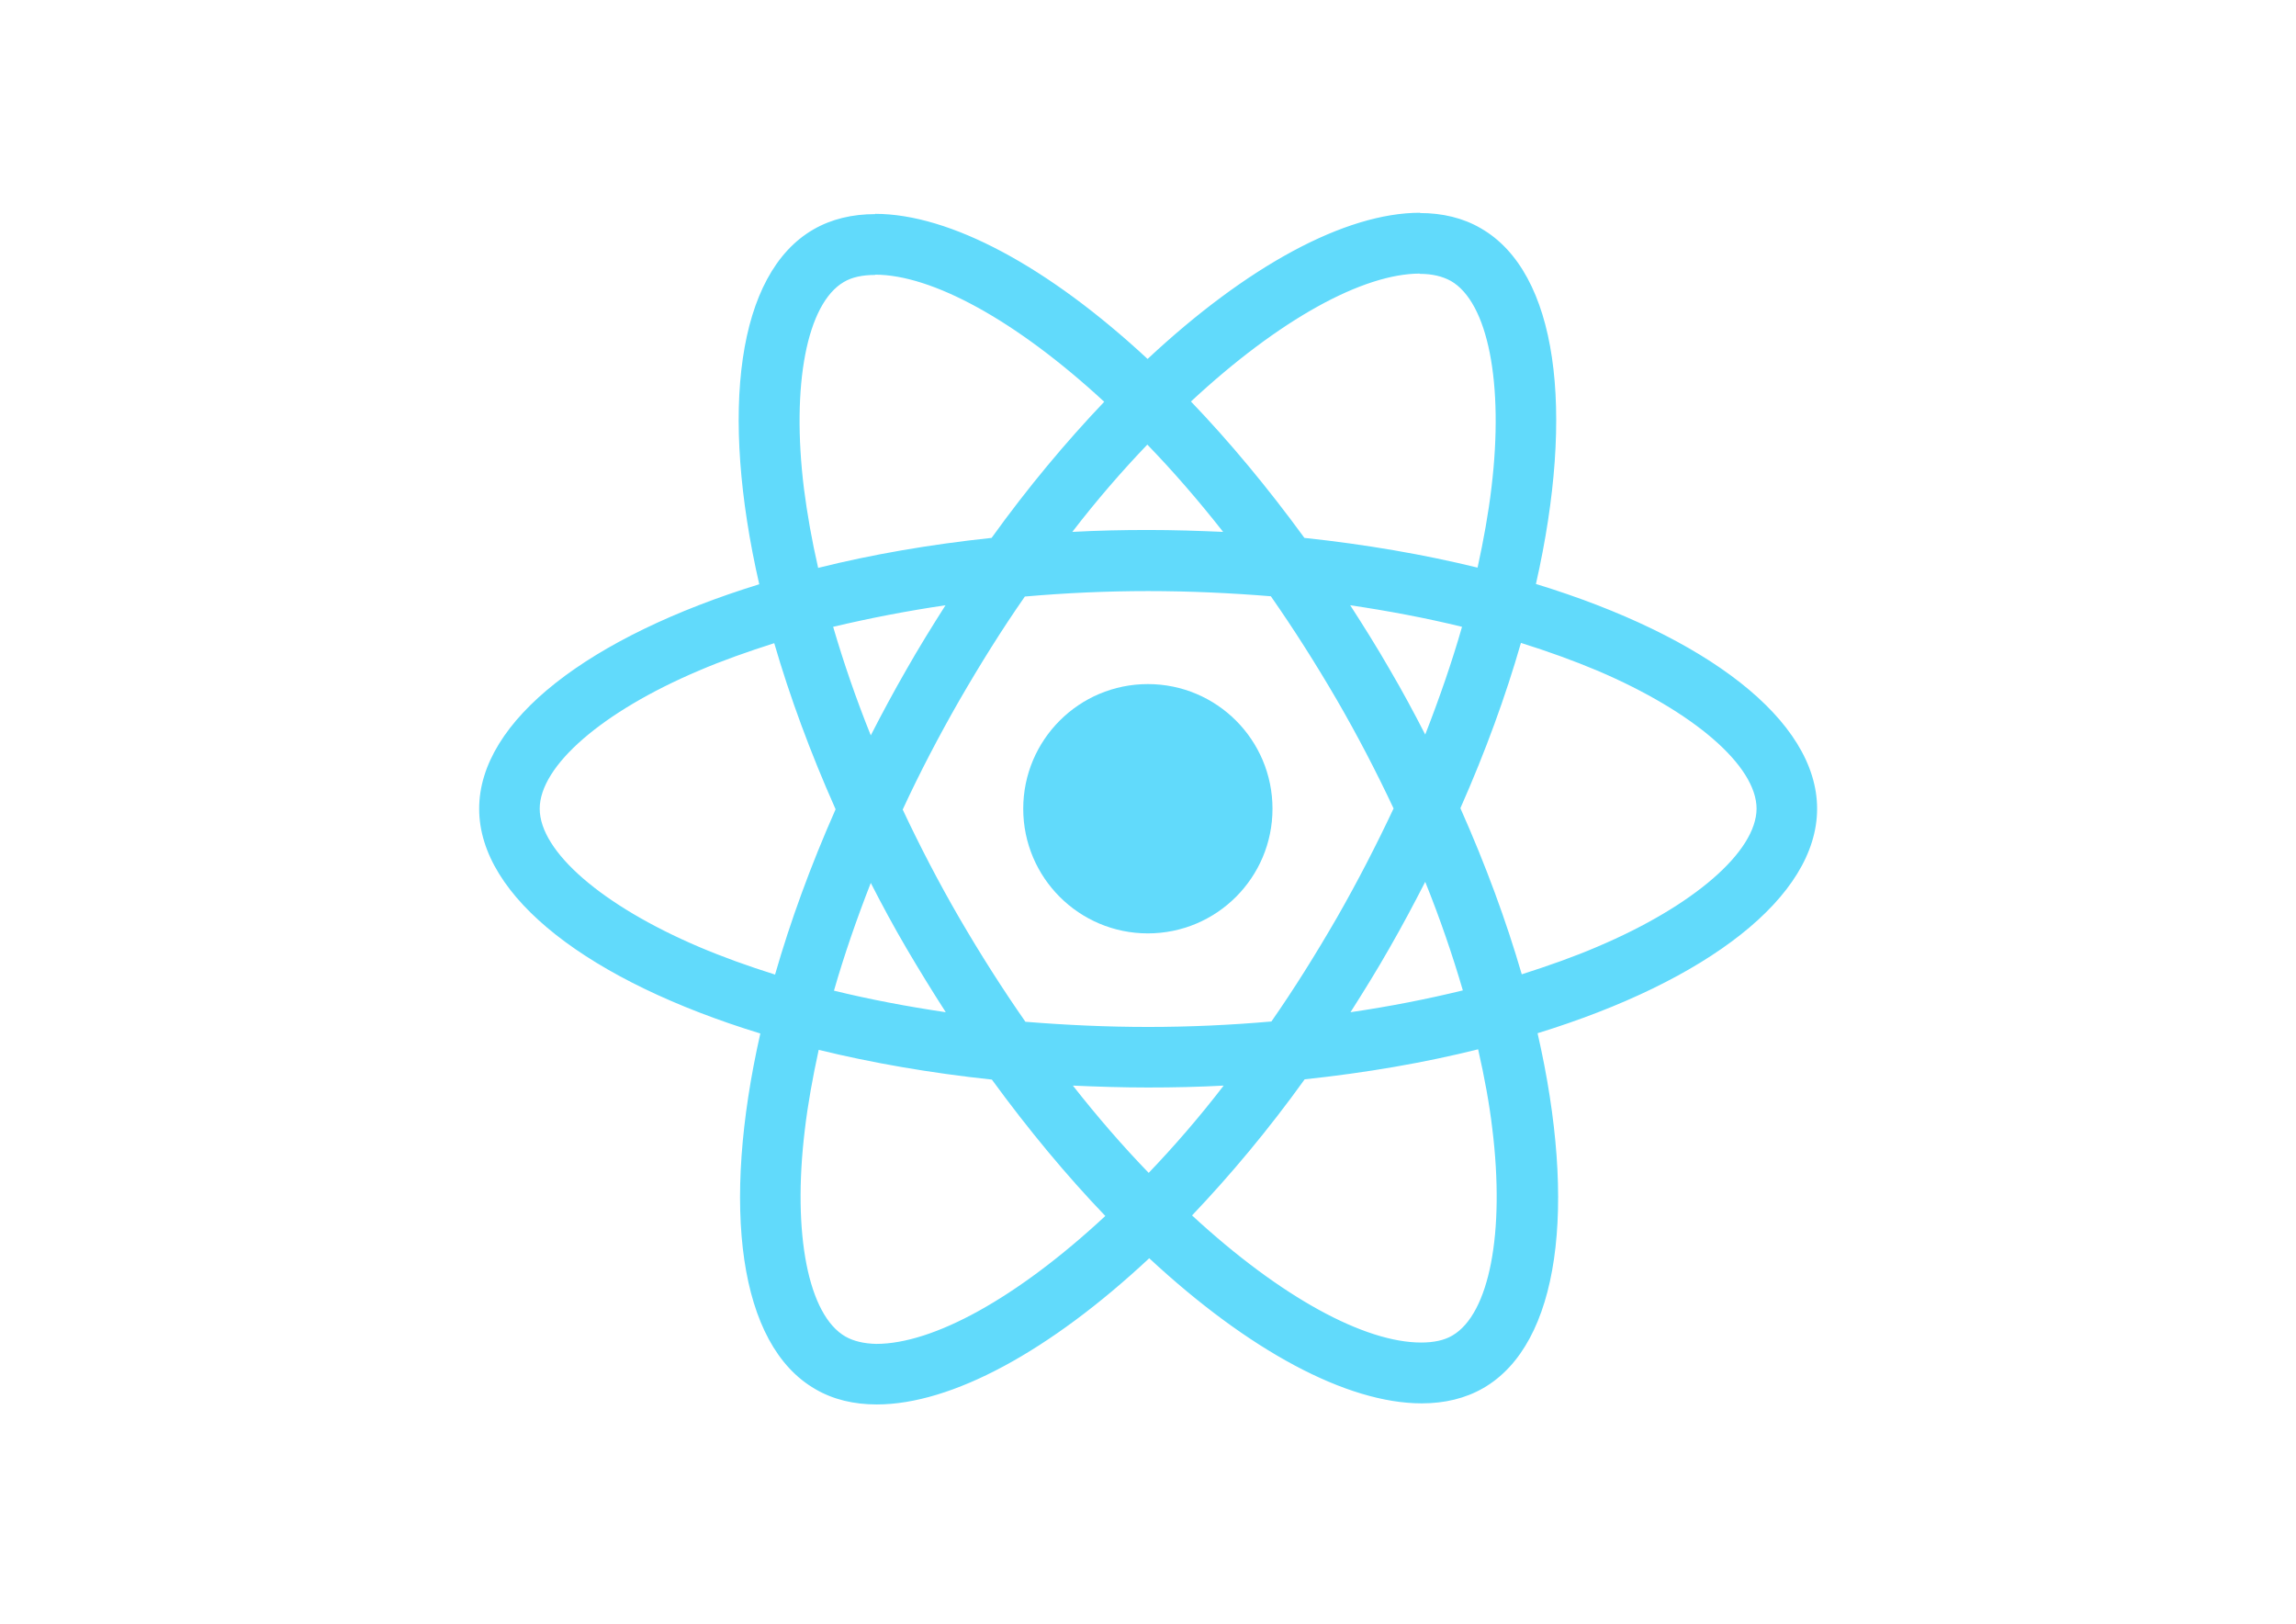
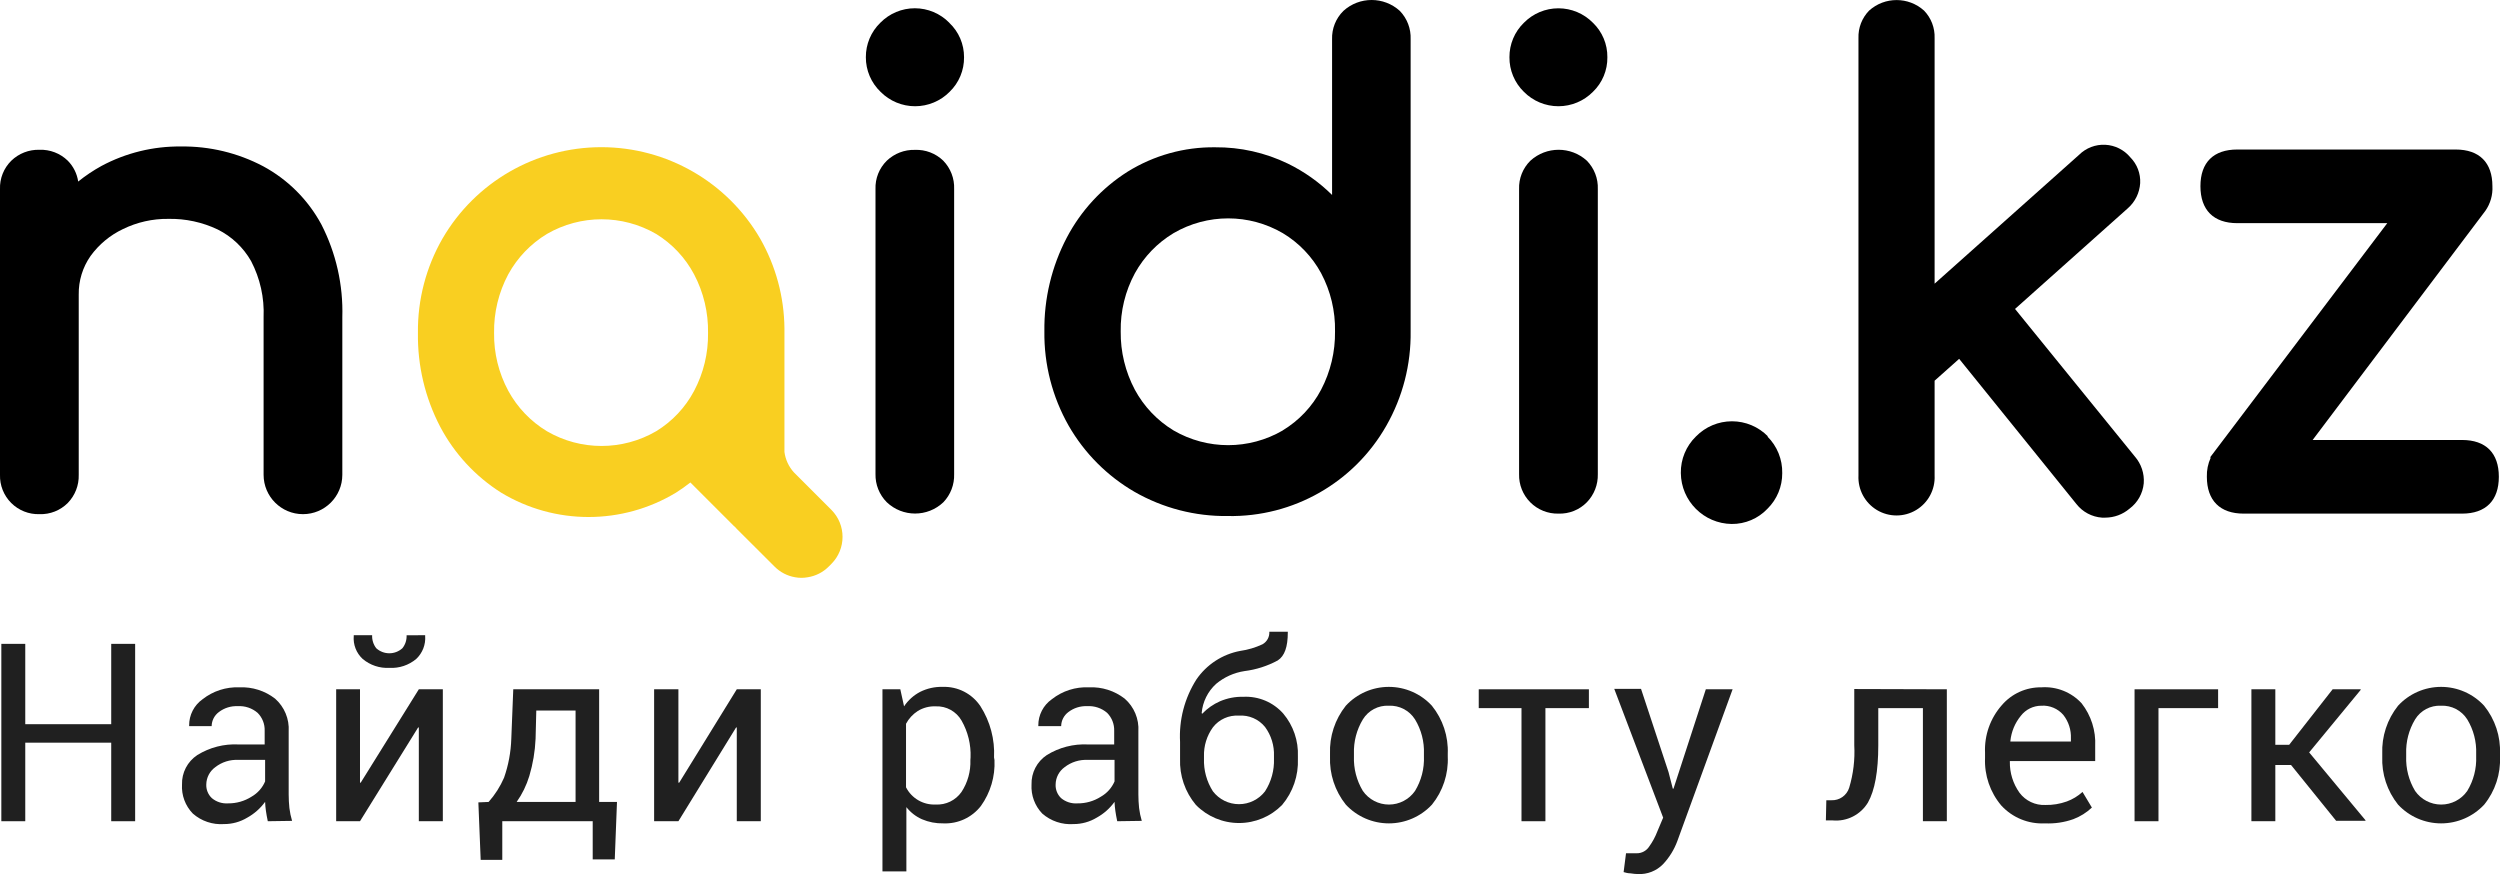
- <svg xmlns="http://www.w3.org/2000/svg" viewBox="0 0 841.9 595.3">
-   <g fill="#61DAFB">
-     <path d="M666.3 296.5c0-32.5-40.7-63.3-103.1-82.4 14.4-63.6 8-114.2-20.2-130.4-6.5-3.8-14.1-5.6-22.4-5.6v22.3c4.6 0 8.3.9 11.4 2.6 13.6 7.8 19.5 37.5 14.9 75.7-1.1 9.4-2.9 19.3-5.1 29.4-19.6-4.8-41-8.5-63.5-10.9-13.5-18.5-27.5-35.3-41.6-50 32.6-30.3 63.2-46.9 84-46.9V78c-27.5 0-63.5 19.6-99.9 53.6-36.4-33.8-72.4-53.2-99.9-53.2v22.3c20.7 0 51.4 16.5 84 46.6-14 14.7-28 31.4-41.3 49.9-22.6 2.4-44 6.1-63.6 11-2.3-10-4-19.7-5.2-29-4.7-38.2 1.1-67.9 14.6-75.8 3-1.8 6.9-2.6 11.5-2.6V78.5c-8.4 0-16 1.8-22.6 5.6-28.1 16.2-34.4 66.7-19.9 130.1-62.2 19.2-102.7 49.9-102.7 82.3 0 32.5 40.7 63.3 103.1 82.4-14.4 63.6-8 114.2 20.2 130.4 6.5 3.8 14.1 5.6 22.5 5.6 27.5 0 63.5-19.6 99.9-53.6 36.4 33.8 72.4 53.2 99.9 53.2 8.4 0 16-1.8 22.6-5.6 28.1-16.2 34.4-66.7 19.9-130.1 62-19.1 102.5-49.9 102.5-82.3zm-130.2-66.7c-3.7 12.9-8.3 26.2-13.5 39.5-4.1-8-8.4-16-13.1-24-4.6-8-9.5-15.8-14.4-23.4 14.2 2.1 27.9 4.7 41 7.9zm-45.8 106.5c-7.8 13.5-15.8 26.3-24.1 38.2-14.9 1.3-30 2-45.2 2-15.1 0-30.2-.7-45-1.9-8.3-11.9-16.4-24.6-24.2-38-7.6-13.1-14.5-26.4-20.8-39.8 6.2-13.4 13.2-26.8 20.7-39.9 7.8-13.5 15.8-26.3 24.1-38.2 14.9-1.3 30-2 45.2-2 15.1 0 30.2.7 45 1.9 8.3 11.9 16.4 24.6 24.2 38 7.6 13.1 14.5 26.4 20.8 39.8-6.3 13.4-13.2 26.8-20.7 39.9zm32.3-13c5.4 13.4 10 26.8 13.8 39.8-13.1 3.2-26.9 5.9-41.2 8 4.9-7.7 9.8-15.6 14.4-23.7 4.6-8 8.9-16.1 13-24.1zM421.2 430c-9.3-9.6-18.6-20.3-27.8-32 9 .4 18.2.7 27.5.7 9.4 0 18.7-.2 27.8-.7-9 11.7-18.3 22.4-27.5 32zm-74.4-58.9c-14.2-2.1-27.9-4.7-41-7.9 3.7-12.9 8.3-26.2 13.5-39.5 4.1 8 8.4 16 13.1 24 4.7 8 9.5 15.8 14.4 23.4zM420.7 163c9.3 9.6 18.6 20.3 27.8 32-9-.4-18.2-.7-27.5-.7-9.4 0-18.7.2-27.8.7 9-11.7 18.3-22.4 27.5-32zm-74 58.9c-4.9 7.7-9.8 15.6-14.4 23.7-4.6 8-8.9 16-13 24-5.4-13.4-10-26.8-13.8-39.8 13.1-3.1 26.9-5.8 41.2-7.9zm-90.5 125.2c-35.4-15.1-58.3-34.9-58.3-50.6 0-15.7 22.9-35.6 58.3-50.6 8.6-3.7 18-7 27.7-10.1 5.7 19.6 13.2 40 22.5 60.9-9.2 20.8-16.6 41.1-22.2 60.6-9.9-3.1-19.3-6.5-28-10.2zM310 490c-13.6-7.8-19.5-37.5-14.9-75.7 1.1-9.4 2.9-19.3 5.1-29.4 19.6 4.8 41 8.5 63.5 10.9 13.5 18.5 27.5 35.3 41.6 50-32.6 30.3-63.2 46.9-84 46.9-4.5-.1-8.3-1-11.3-2.7zm237.2-76.2c4.7 38.2-1.1 67.9-14.6 75.8-3 1.8-6.9 2.6-11.5 2.6-20.7 0-51.4-16.5-84-46.6 14-14.7 28-31.4 41.3-49.9 22.6-2.4 44-6.1 63.6-11 2.3 10.1 4.1 19.8 5.2 29.1zm38.5-66.7c-8.6 3.7-18 7-27.7 10.1-5.7-19.6-13.2-40-22.5-60.9 9.2-20.8 16.6-41.1 22.2-60.6 9.9 3.1 19.3 6.5 28.1 10.2 35.4 15.1 58.3 34.9 58.3 50.6-.1 15.7-23 35.6-58.4 50.6zM320.8 78.4z" />
-     <circle cx="420.9" cy="296.5" r="45.7" />
-     <path d="M520.5 78.1z" />
+ <svg xmlns="http://www.w3.org/2000/svg" viewBox="0 0 280.07 97.91">
+   <defs>
+     <style>.cls-1{fill:#202020;}.cls-2{fill:#f9cf21;}</style>
+   </defs>
+   <g id="Layer_2" data-name="Layer 2">
+     <g id="Layer_1-2" data-name="Layer 1">
+       <path class="cls-1" d="M15.14,92H12.46V83.2H2.83V92H.15V72.13H2.83v9h9.63v-9h2.68Z" />
+       <path class="cls-1" d="M30,92q-.14-.66-.21-1.17a9,9,0,0,1-.09-1,6.16,6.16,0,0,1-2,1.77,5,5,0,0,1-2.6.72,4.78,4.78,0,0,1-3.5-1.18,4.31,4.31,0,0,1-1.21-3.25,3.82,3.82,0,0,1,1.71-3.3,8,8,0,0,1,4.64-1.19h2.91V81.86a2.7,2.7,0,0,0-.79-2,3.12,3.12,0,0,0-2.23-.75,3.23,3.23,0,0,0-2.11.66,2,2,0,0,0-.81,1.58H21.19l0-.08a3.56,3.56,0,0,1,1.51-2.94A6.26,6.26,0,0,1,26.82,77a6.08,6.08,0,0,1,4,1.27,4.53,4.53,0,0,1,1.52,3.67V89a15,15,0,0,0,.08,1.52,8.77,8.77,0,0,0,.3,1.44Zm-4.45-2a4.8,4.8,0,0,0,2.63-.75,3.58,3.58,0,0,0,1.52-1.71V85.13h-3a3.87,3.87,0,0,0-2.59.82,2.43,2.43,0,0,0-1,1.91,2,2,0,0,0,.62,1.55A2.55,2.55,0,0,0,25.54,90Z" />
+       <path class="cls-1" d="M46.92,77.22h2.69V92H46.92V81.5l-.08,0L40.33,92H37.66V77.22h2.67V87.68l.08,0Zm.71-6.06,0,.08a3.21,3.21,0,0,1-1,2.58,4.3,4.3,0,0,1-3,1,4.29,4.29,0,0,1-3-1,3.14,3.14,0,0,1-1-2.58l0-.08h2.06a2.22,2.22,0,0,0,.46,1.46,2.18,2.18,0,0,0,2.93,0,2.16,2.16,0,0,0,.47-1.45Z" />
+       <path class="cls-1" d="M54.74,89.84a10.2,10.2,0,0,0,1.73-2.72,14.6,14.6,0,0,0,.81-4.36l.22-5.54h9.62V89.84h2l-.25,6.44H66.4V92H56.27v4.33H53.85l-.26-6.44ZM60,82.76a17.2,17.2,0,0,1-.7,4.17,10.12,10.12,0,0,1-1.42,2.91h6.6V79.6H60.08Z" />
+       <path class="cls-1" d="M82.54,77.22h2.69V92H82.54V81.5l-.08,0L76,92H73.28V77.22H76V87.68l.09,0Z" />
+       <path class="cls-1" d="M111.41,85.15a8.18,8.18,0,0,1-1.52,5.14,5.05,5.05,0,0,1-4.21,1.95,5.73,5.73,0,0,1-2.39-.46,4.55,4.55,0,0,1-1.75-1.36v7.2H98.86V77.22h2l.42,1.91a4.88,4.88,0,0,1,1.8-1.62,5.28,5.28,0,0,1,2.51-.56,4.88,4.88,0,0,1,4.25,2.17,9.77,9.77,0,0,1,1.52,5.74Zm-2.68-.3a7.72,7.72,0,0,0-1-4.11,3.19,3.19,0,0,0-2.91-1.61,3.55,3.55,0,0,0-2,.52,3.87,3.87,0,0,0-1.32,1.43V88.2a3.55,3.55,0,0,0,3.32,1.93,3.32,3.32,0,0,0,2.89-1.4,6.1,6.1,0,0,0,1-3.59Z" />
+       <path class="cls-1" d="M125.16,92q-.14-.66-.21-1.17a9,9,0,0,1-.09-1,6.09,6.09,0,0,1-2,1.77,5,5,0,0,1-2.59.72,4.81,4.81,0,0,1-3.51-1.18,4.34,4.34,0,0,1-1.2-3.25,3.82,3.82,0,0,1,1.71-3.3,8,8,0,0,1,4.63-1.19h2.92V81.86a2.74,2.74,0,0,0-.79-2,3.13,3.13,0,0,0-2.24-.75,3.22,3.22,0,0,0-2.1.66,2,2,0,0,0-.81,1.58h-2.56l0-.08a3.57,3.57,0,0,1,1.52-2.94A6.25,6.25,0,0,1,122,77a6.06,6.06,0,0,1,4,1.27,4.5,4.5,0,0,1,1.53,3.67V89a15,15,0,0,0,.08,1.52,8.77,8.77,0,0,0,.3,1.44Zm-4.46-2a4.75,4.75,0,0,0,2.63-.75,3.61,3.61,0,0,0,1.53-1.71V85.13h-3a3.9,3.9,0,0,0-2.6.82,2.42,2.42,0,0,0-1,1.91,2,2,0,0,0,.61,1.55A2.57,2.57,0,0,0,120.7,90Z" />
+       <path class="cls-1" d="M139.31,78.06a5.6,5.6,0,0,1,4.45,1.88,7,7,0,0,1,1.64,4.8V85a7.56,7.56,0,0,1-1.77,5.18,6.77,6.77,0,0,1-9.65,0A7.59,7.59,0,0,1,132.2,85V83.12a11.86,11.86,0,0,1,1.83-7,7.66,7.66,0,0,1,4.91-3.2,8.8,8.8,0,0,0,2.49-.74,1.5,1.5,0,0,0,.77-1.41h2.07l0,.08c0,1.6-.35,2.64-1.13,3.14a10.57,10.57,0,0,1-3.72,1.19,6.49,6.49,0,0,0-3.18,1.43,5,5,0,0,0-1.62,3.28l.06.07a6.18,6.18,0,0,1,2-1.4A6.29,6.29,0,0,1,139.31,78.06Zm-.53,2.11a3.4,3.4,0,0,0-2.9,1.31,5.28,5.28,0,0,0-1,3.26V85a6.38,6.38,0,0,0,1,3.65,3.68,3.68,0,0,0,5.84,0,6.31,6.31,0,0,0,1-3.65v-.3a5.17,5.17,0,0,0-1-3.26A3.46,3.46,0,0,0,138.78,80.17Z" />
+       <path class="cls-1" d="M149,84.45a8.14,8.14,0,0,1,1.77-5.39,6.56,6.56,0,0,1,9.64,0,8.05,8.05,0,0,1,1.78,5.39v.3a8,8,0,0,1-1.77,5.39,6.59,6.59,0,0,1-9.65,0A8.1,8.1,0,0,1,149,84.75Zm2.68.29a7,7,0,0,0,1,3.87,3.56,3.56,0,0,0,5.84,0,6.91,6.91,0,0,0,1-3.87v-.3a6.91,6.91,0,0,0-1-3.85,3.3,3.3,0,0,0-2.94-1.53,3.22,3.22,0,0,0-2.9,1.53,7,7,0,0,0-1,3.85Z" />
+       <path class="cls-1" d="M178,79.33h-4.87V92h-2.68V79.33h-4.79V77.22H178Z" />
+       <path class="cls-1" d="M186.92,86.49l.48,1.86h.08l3.62-11.13h3l-6.19,17a7.63,7.63,0,0,1-1.6,2.59,3.68,3.68,0,0,1-2.81,1.11,5.86,5.86,0,0,1-.83-.08c-.34,0-.6-.1-.78-.14l.27-2.11.48,0,.72,0a1.64,1.64,0,0,0,1.4-.76,7.4,7.4,0,0,0,.91-1.69l.65-1.54-5.48-14.43h3Z" />
+       <path class="cls-1" d="M218.1,77.22V92h-2.68V79.33h-5V83.5q0,4.36-1.16,6.41a4.17,4.17,0,0,1-3.95,2h-.76l.05-2.26h.56a2,2,0,0,0,2-1.4,13.92,13.92,0,0,0,.57-4.76v-6.3Z" />
+       <path class="cls-1" d="M229.1,92.24a6.21,6.21,0,0,1-4.9-2,7.74,7.74,0,0,1-1.82-5.32v-.6A7.54,7.54,0,0,1,224.26,79,5.72,5.72,0,0,1,228.69,77a5.61,5.61,0,0,1,4.51,1.79,7.21,7.21,0,0,1,1.52,4.8v1.67h-9.56l0,.07a5.81,5.81,0,0,0,1.08,3.48,3.43,3.43,0,0,0,2.9,1.37,6.73,6.73,0,0,0,2.39-.39,5.34,5.34,0,0,0,1.77-1.07l1.05,1.75a6.22,6.22,0,0,1-2.08,1.3A8.34,8.34,0,0,1,229.1,92.24Zm-.41-13.18a2.91,2.91,0,0,0-2.3,1.13A5.29,5.29,0,0,0,225.22,83l0,.07H232v-.35a4,4,0,0,0-.85-2.63A3,3,0,0,0,228.69,79.06Z" />
+       <path class="cls-1" d="M248.49,79.33h-6.68V92h-2.68V77.22h9.36Z" />
+       <path class="cls-1" d="M256.66,85.7H254.9V92h-2.68V77.22h2.68v6.22h1.55l4.87-6.22h3.14l0,.07-5.77,7L265,91.89l0,.06h-3.29Z" />
+       <path class="cls-1" d="M266.88,84.45a8.14,8.14,0,0,1,1.77-5.39,6.56,6.56,0,0,1,9.64,0,8.05,8.05,0,0,1,1.78,5.39v.3a8,8,0,0,1-1.77,5.39,6.59,6.59,0,0,1-9.65,0,8.1,8.1,0,0,1-1.77-5.39Zm2.68.29a7,7,0,0,0,1,3.87,3.56,3.56,0,0,0,5.84,0,6.91,6.91,0,0,0,1-3.87v-.3a6.91,6.91,0,0,0-1-3.85,3.3,3.3,0,0,0-2.94-1.53,3.22,3.22,0,0,0-2.9,1.53,7,7,0,0,0-1,3.85Z" />
+       <path d="M36,25.14a21.37,21.37,0,0,1,2.35,10.4V53.19a4.41,4.41,0,1,1-8.82,0V35.54a12.44,12.44,0,0,0-1.4-6.29,8.84,8.84,0,0,0-3.74-3.54,12.28,12.28,0,0,0-5.52-1.19,11.26,11.26,0,0,0-5.11,1.15,9.52,9.52,0,0,0-3.61,3A7.34,7.34,0,0,0,8.82,33V53.19A4.36,4.36,0,0,1,7.6,56.34,4.27,4.27,0,0,1,4.41,57.6,4.29,4.29,0,0,1,0,53.19v-32A4.26,4.26,0,0,1,1.27,18a4.35,4.35,0,0,1,3.14-1.22A4.32,4.32,0,0,1,7.59,18a4.19,4.19,0,0,1,1.17,2.34,17.73,17.73,0,0,1,2.61-1.75,18.41,18.41,0,0,1,8.9-2.18,19.16,19.16,0,0,1,9.22,2.22A16.07,16.07,0,0,1,36,25.14Z" />
+       <path class="cls-2" d="M93.14,57.12l-3.88-3.88c-.11-.1-.21-.2-.31-.31a4.2,4.2,0,0,1-1.07-2.3c0-.1,0-.2,0-.3V36.8a20.69,20.69,0,0,0-2.72-10.07,20.58,20.58,0,0,0-35.59,0A20.72,20.72,0,0,0,46.82,37.3a22,22,0,0,0,2.49,10.5,19.53,19.53,0,0,0,6.83,7.39,18.94,18.94,0,0,0,19.59,0,18.62,18.62,0,0,0,1.61-1.14l4.87,4.87a1.22,1.22,0,0,0,.17.15,1.07,1.07,0,0,0,.14.16l4.26,4.25a4.24,4.24,0,0,0,2.3,1.19,3.87,3.87,0,0,0,1.4,0,4.22,4.22,0,0,0,2.36-1.2l.3-.3A4.29,4.29,0,0,0,93.14,57.12ZM77.76,43.79a11.71,11.71,0,0,1-4.25,4.52,12.17,12.17,0,0,1-12.24,0,12,12,0,0,1-4.33-4.53,13.29,13.29,0,0,1-1.59-6.48,13.5,13.5,0,0,1,1.59-6.57,12.05,12.05,0,0,1,4.33-4.52,12.21,12.21,0,0,1,12.24,0,11.81,11.81,0,0,1,4.25,4.53,13.57,13.57,0,0,1,1.56,6.57A13.42,13.42,0,0,1,77.76,43.79Z" />
+       <path d="M106.35,2.56A5.25,5.25,0,0,1,108,6.41a5.3,5.3,0,0,1-1.62,3.88,5.44,5.44,0,0,1-7.73,0A5.34,5.34,0,0,1,97,6.41a5.33,5.33,0,0,1,1.62-3.86,5.41,5.41,0,0,1,7.73,0Z" />
+       <path d="M105.67,18a4.32,4.32,0,0,1,1.22,3.18V53.12a4.36,4.36,0,0,1-1.2,3.14,4.6,4.6,0,0,1-6.35,0,4.34,4.34,0,0,1-1.26-3.16V21.19A4.25,4.25,0,0,1,99.35,18a4.39,4.39,0,0,1,3.14-1.21A4.32,4.32,0,0,1,105.67,18Z" />
+       <path d="M156.82,1.22a4.7,4.7,0,0,0-6.32,0,4.26,4.26,0,0,0-1.27,3.18V21.84a18.72,18.72,0,0,0-4.95-3.51,18.35,18.35,0,0,0-8.15-1.83,18.17,18.17,0,0,0-9.8,2.73,19.43,19.43,0,0,0-6.82,7.39A22,22,0,0,0,117,37.12a20.85,20.85,0,0,0,2.72,10.57,20.18,20.18,0,0,0,7.38,7.41,20.48,20.48,0,0,0,10.45,2.71,20,20,0,0,0,17.76-10.12,20.75,20.75,0,0,0,2.72-10.57V4.4A4.32,4.32,0,0,0,156.82,1.22Zm-13.11,47a12.17,12.17,0,0,1-12.24,0,12,12,0,0,1-4.33-4.55,13.58,13.58,0,0,1-1.59-6.54,13.25,13.25,0,0,1,1.59-6.52,12,12,0,0,1,4.33-4.49,12.14,12.14,0,0,1,12.24,0A11.79,11.79,0,0,1,148,30.6a13.32,13.32,0,0,1,1.56,6.52A13.68,13.68,0,0,1,148,43.66,11.66,11.66,0,0,1,143.71,48.21Z" />
+       <path d="M178.45,2.55a5.26,5.26,0,0,1,1.62,3.86,5.27,5.27,0,0,1-1.62,3.88,5.44,5.44,0,0,1-7.73,0,5.34,5.34,0,0,1-1.62-3.88,5.33,5.33,0,0,1,1.62-3.86,5.42,5.42,0,0,1,7.73,0Z" />
+       <path d="M177.77,18A4.32,4.32,0,0,1,179,21.19V53.12a4.37,4.37,0,0,1-1.22,3.14,4.25,4.25,0,0,1-3.19,1.28,4.31,4.31,0,0,1-4.41-4.42V21.19A4.26,4.26,0,0,1,171.45,18a4.7,4.7,0,0,1,6.32,0Z" />
+       <path d="M198,48.9A5.62,5.62,0,0,1,199.66,53,5.55,5.55,0,0,1,198,57a5.45,5.45,0,0,1-4,1.7,5.77,5.77,0,0,1-5.7-5.71A5.6,5.6,0,0,1,190,48.89a5.64,5.64,0,0,1,8.06,0Z" />
+       <path d="M239.16,51.14a4.1,4.1,0,0,1,1,3,4,4,0,0,1-1.6,2.85,4.2,4.2,0,0,1-2.7,1l-.38,0a4,4,0,0,1-2.86-1.52L219.48,40.2l-2.75,2.45V53.27a4.27,4.27,0,1,1-8.53,0v-49a4.21,4.21,0,0,1,1.19-3.08,4.6,4.6,0,0,1,6.16,0,4.22,4.22,0,0,1,1.18,3.09V31.78l16.19-14.44a3.89,3.89,0,0,1,5.73.28,3.83,3.83,0,0,1,1.11,2.9,4.08,4.08,0,0,1-1.37,2.8L225.74,34.61Z" />
+       <path d="M279.94,53.41c0,2.66-1.46,4.13-4.12,4.13H251.35c-2.65,0-4.12-1.47-4.12-4.13a4.79,4.79,0,0,1,.43-2.13l-.06-.05L267.44,25h-16.8c-2.66,0-4.13-1.47-4.13-4.14s1.47-4.11,4.13-4.11H275.1c2.66,0,4.12,1.46,4.12,4.11a4.41,4.41,0,0,1-.79,2.76L259.08,49.29h16.74C278.48,49.29,279.94,50.75,279.94,53.41Z" />
+     </g>
  </g>
</svg>
